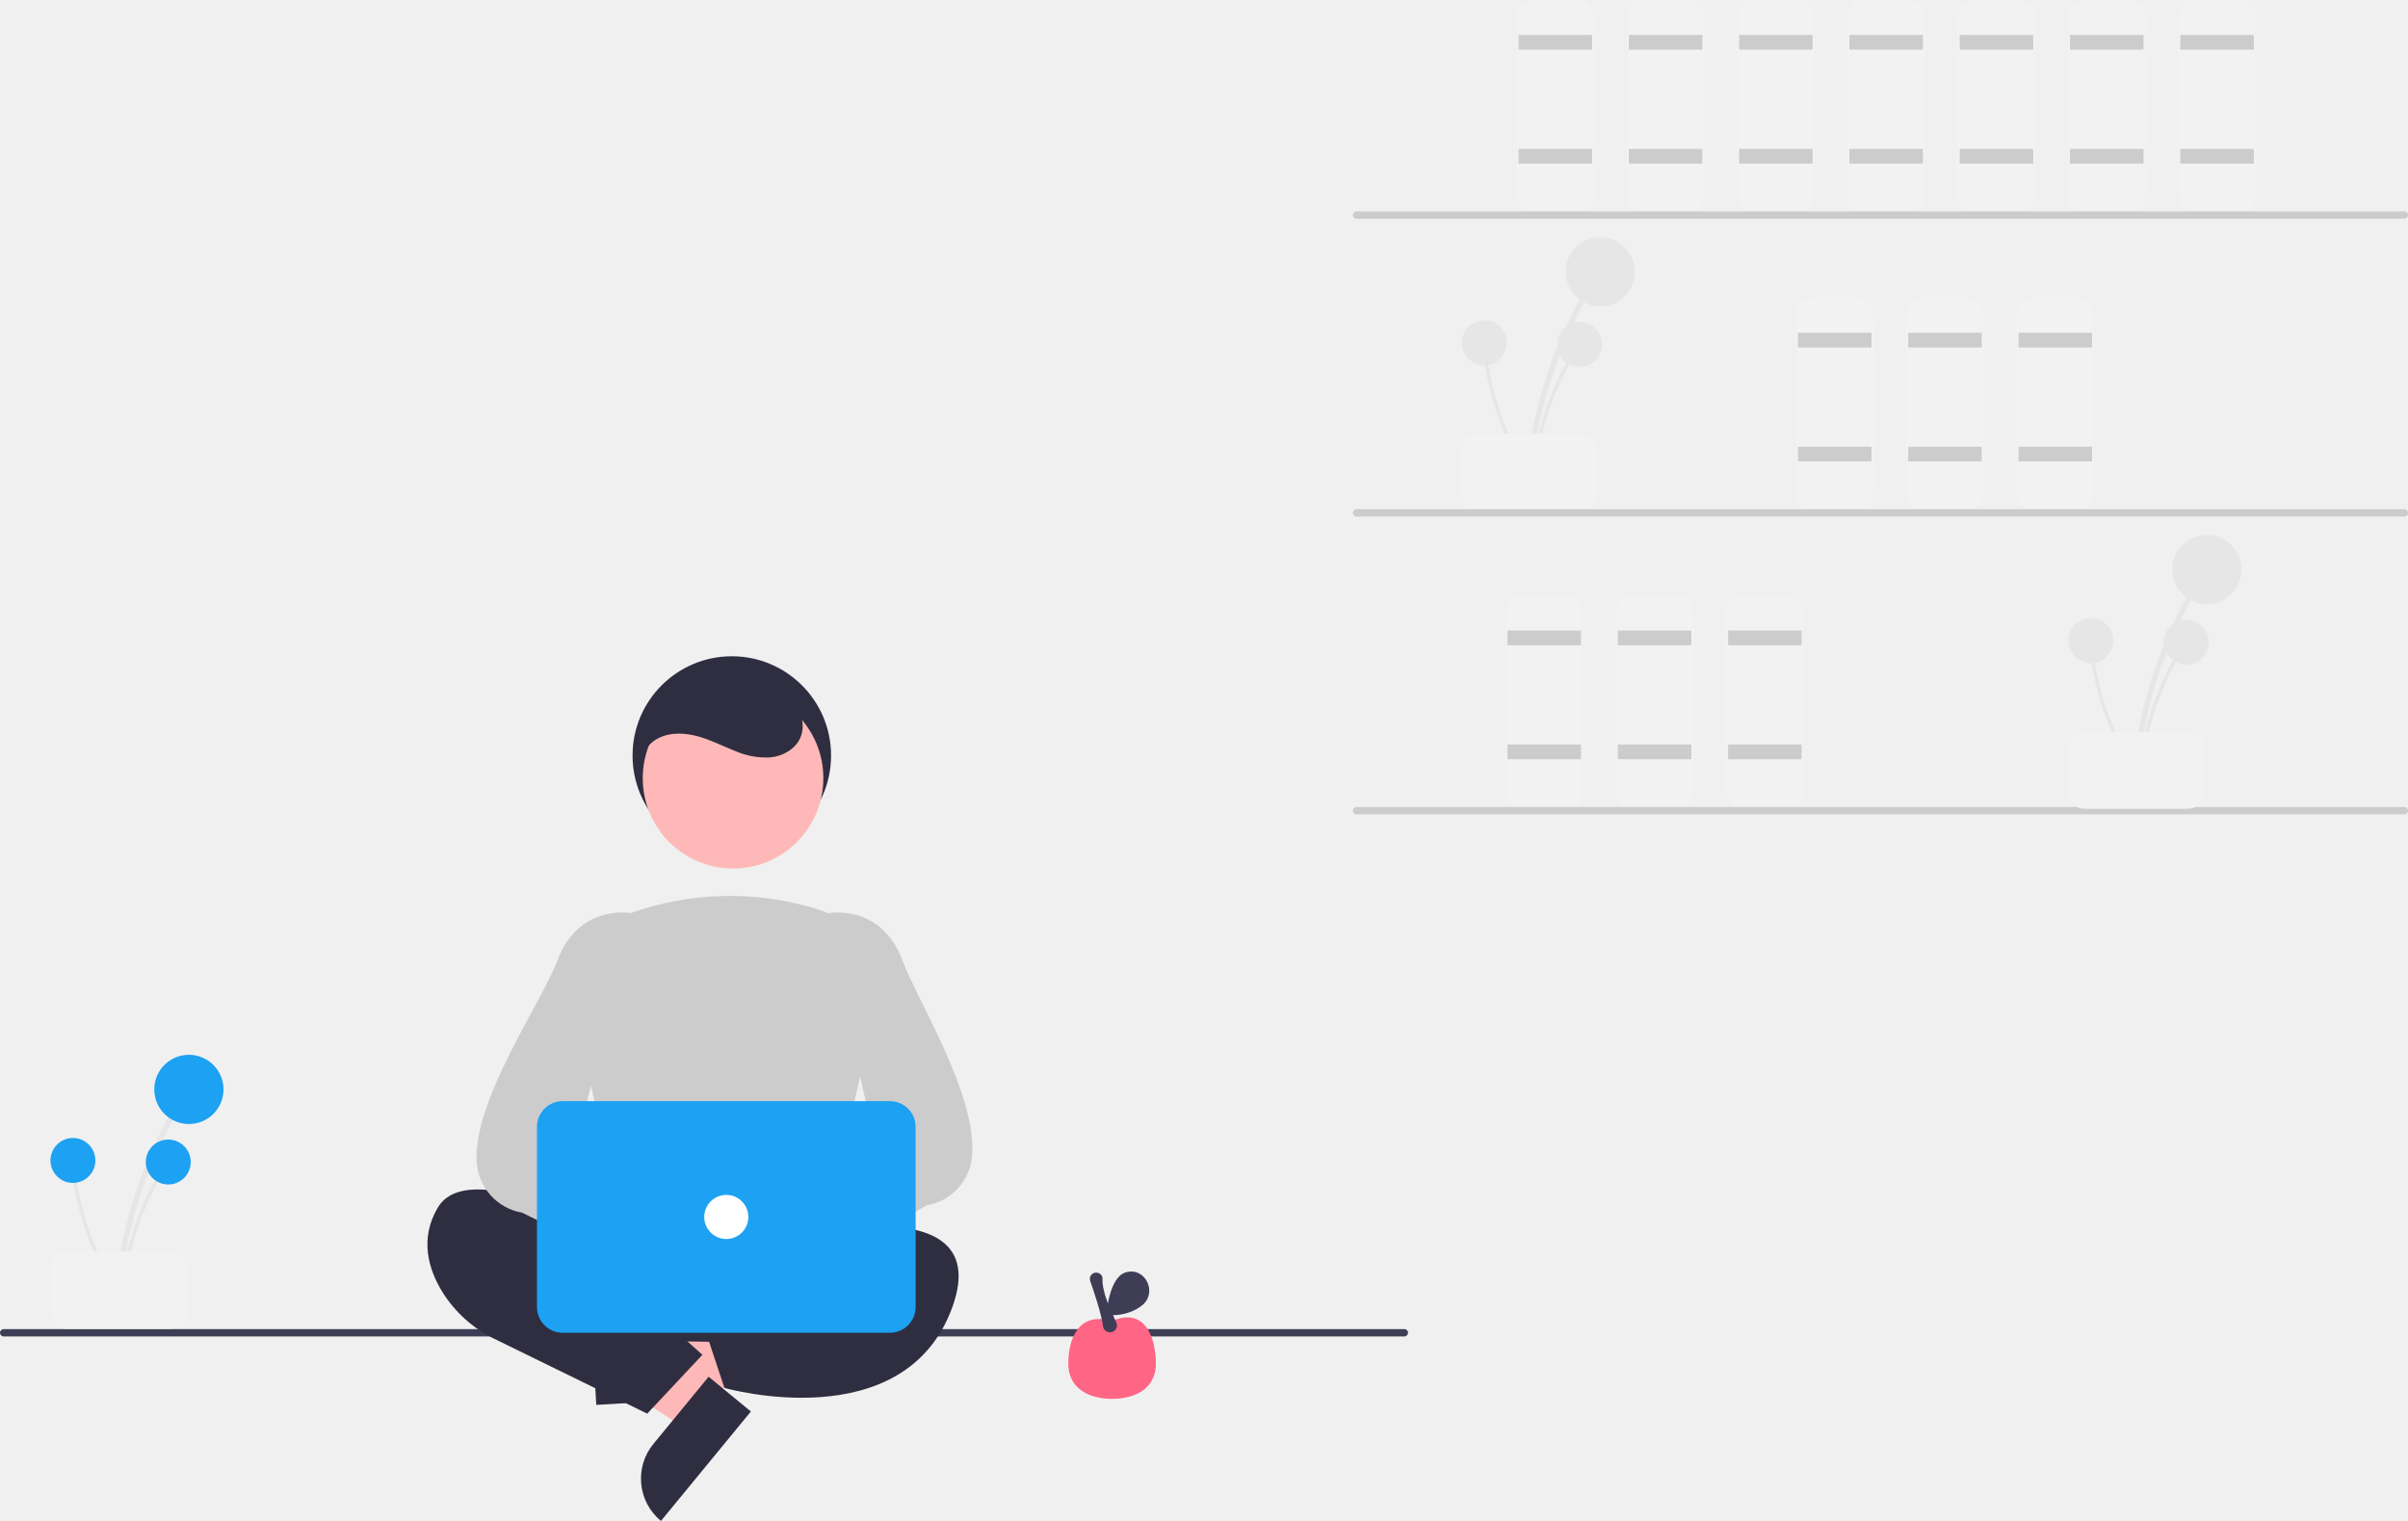
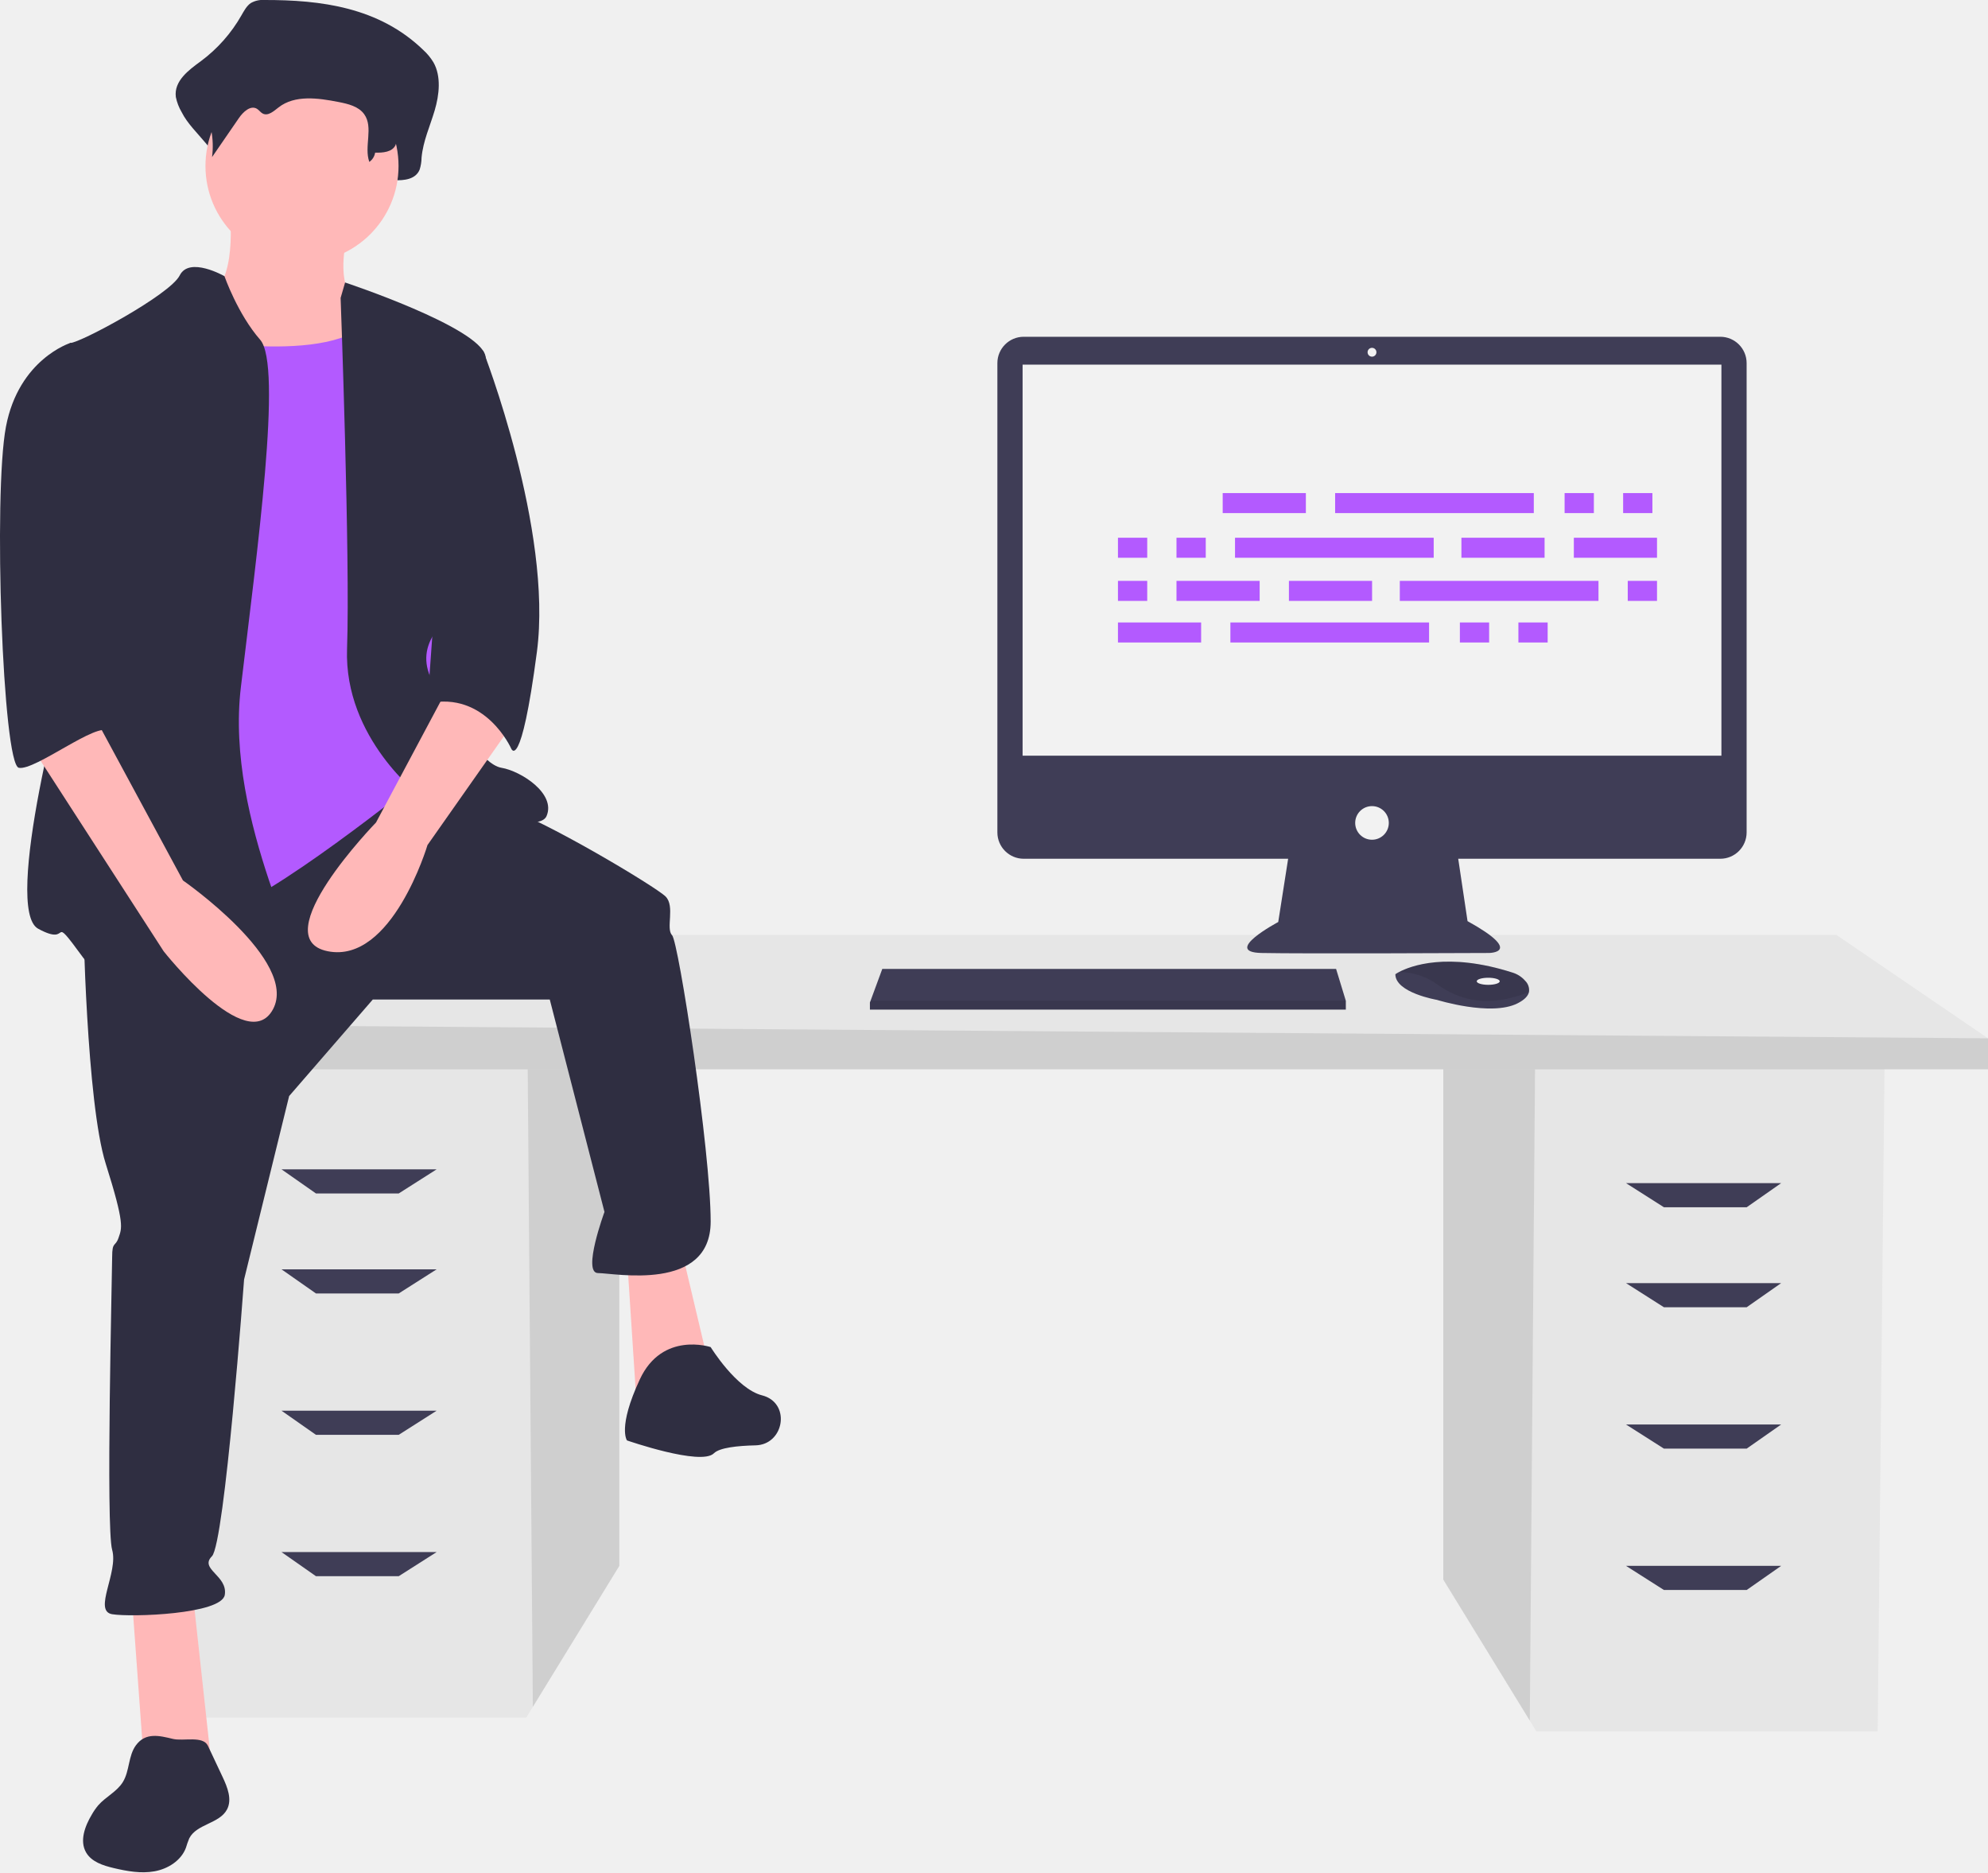
- <svg xmlns="http://www.w3.org/2000/svg" data-name="Layer 1" width="655" height="413.68" viewBox="0 0 655 413.68">
-   <path d="M689.063,372.583a122.041,122.041,0,0,1,10.101-38.517q2.28-5.092,5.018-9.961a.744.744,0,0,0-1.284-.75,123.729,123.729,0,0,0-13.768,37.982q-1.034,5.584-1.554,11.246c-.088.952,1.399.946,1.486,0Z" transform="translate(-272.5 -243.1602)" fill="#e6e6e6" />
-   <circle cx="435.282" cy="73.914" r="9.414" fill="#e6e6e6" />
-   <path d="M690.026,372.833a79.174,79.174,0,0,1,6.553-24.988q1.479-3.304,3.255-6.462a.483.483,0,0,0-.833-.487,80.268,80.268,0,0,0-8.932,24.641q-.671,3.622-1.008,7.296c-.057.618.908.614.964,0Z" transform="translate(-272.5 -243.1602)" fill="#e6e6e6" />
-   <circle cx="429.67" cy="93.662" r="6.108" fill="#e6e6e6" />
-   <path d="M688.809,372.257a79.174,79.174,0,0,1-10.202-23.733q-.866-3.515-1.408-7.097a.483.483,0,0,0-.956.128,80.268,80.268,0,0,0,8.113,24.922q1.699,3.269,3.693,6.373c.335.522,1.093-.074.76-.593Z" transform="translate(-272.5 -243.1602)" fill="#e6e6e6" />
-   <circle cx="403.735" cy="93.233" r="6.108" fill="#e6e6e6" />
-   <path d="M670.059,377.66v-12a4.505,4.505,0,0,1,4.5-4.5h28a4.505,4.505,0,0,1,4.5,4.5v12a4.505,4.505,0,0,1-4.5,4.5h-28A4.505,4.505,0,0,1,670.059,377.66Z" transform="translate(-272.5 -243.1602)" fill="#f2f2f2" style="isolation:isolate" />
-   <path d="M701.559,301.16h-12a4.505,4.505,0,0,1-4.5-4.5v-49a4.505,4.505,0,0,1,4.5-4.5h12a4.505,4.505,0,0,1,4.5,4.5v49A4.505,4.505,0,0,1,701.559,301.16Z" transform="translate(-272.5 -243.1602)" fill="#f2f2f2" style="isolation:isolate" />
-   <rect x="413.059" y="9.5" width="20" height="4" fill="#ccc" />
-   <rect x="413.059" y="40.5" width="20" height="4" fill="#ccc" />
-   <path d="M731.559,301.16h-12a4.505,4.505,0,0,1-4.5-4.5v-49a4.505,4.505,0,0,1,4.5-4.5h12a4.505,4.505,0,0,1,4.5,4.5v49A4.505,4.505,0,0,1,731.559,301.16Z" transform="translate(-272.5 -243.1602)" fill="#f2f2f2" style="isolation:isolate" />
-   <rect x="443.059" y="9.5" width="20" height="4" fill="#ccc" />
-   <rect x="443.059" y="40.5" width="20" height="4" fill="#ccc" />
-   <path d="M761.559,301.16h-12a4.505,4.505,0,0,1-4.5-4.5v-49a4.505,4.505,0,0,1,4.5-4.5h12a4.505,4.505,0,0,1,4.5,4.5v49A4.505,4.505,0,0,1,761.559,301.16Z" transform="translate(-272.5 -243.1602)" fill="#f2f2f2" style="isolation:isolate" />
-   <rect x="473.059" y="9.5" width="20" height="4" fill="#ccc" />
-   <rect x="473.059" y="40.5" width="20" height="4" fill="#ccc" />
-   <path d="M777.559,382.16h-12a4.505,4.505,0,0,1-4.5-4.5v-49a4.505,4.505,0,0,1,4.5-4.5h12a4.505,4.505,0,0,1,4.5,4.5v49A4.505,4.505,0,0,1,777.559,382.16Z" transform="translate(-272.5 -243.1602)" fill="#f2f2f2" style="isolation:isolate" />
-   <rect x="489.059" y="90.5" width="20" height="4" fill="#ccc" />
-   <rect x="489.059" y="121.5" width="20" height="4" fill="#ccc" />
-   <path d="M807.559,382.16h-12a4.505,4.505,0,0,1-4.5-4.5v-49a4.505,4.505,0,0,1,4.5-4.5h12a4.505,4.505,0,0,1,4.5,4.5v49A4.505,4.505,0,0,1,807.559,382.16Z" transform="translate(-272.5 -243.1602)" fill="#f2f2f2" style="isolation:isolate" />
-   <rect x="519.059" y="90.5" width="20" height="4" fill="#ccc" />
-   <rect x="519.059" y="121.5" width="20" height="4" fill="#ccc" />
-   <path d="M837.559,382.16h-12a4.505,4.505,0,0,1-4.5-4.5v-49a4.505,4.505,0,0,1,4.5-4.5h12a4.505,4.505,0,0,1,4.5,4.5v49A4.505,4.505,0,0,1,837.559,382.16Z" transform="translate(-272.5 -243.1602)" fill="#f2f2f2" style="isolation:isolate" />
-   <rect x="549.059" y="90.5" width="20" height="4" fill="#ccc" />
-   <rect x="549.059" y="121.5" width="20" height="4" fill="#ccc" />
-   <path d="M698.559,463.16h-12a4.505,4.505,0,0,1-4.5-4.5v-49a4.505,4.505,0,0,1,4.5-4.5h12a4.505,4.505,0,0,1,4.5,4.5v49A4.505,4.505,0,0,1,698.559,463.16Z" transform="translate(-272.5 -243.1602)" fill="#f2f2f2" style="isolation:isolate" />
-   <rect x="410.059" y="171.5" width="20" height="4" fill="#ccc" />
-   <rect x="410.059" y="202.5" width="20" height="4" fill="#ccc" />
-   <path d="M728.559,463.16h-12a4.505,4.505,0,0,1-4.5-4.5v-49a4.505,4.505,0,0,1,4.5-4.5h12a4.505,4.505,0,0,1,4.5,4.5v49A4.505,4.505,0,0,1,728.559,463.16Z" transform="translate(-272.5 -243.1602)" fill="#f2f2f2" style="isolation:isolate" />
-   <rect x="440.059" y="171.5" width="20" height="4" fill="#ccc" />
-   <rect x="440.059" y="202.5" width="20" height="4" fill="#ccc" />
-   <path d="M758.559,463.16h-12a4.505,4.505,0,0,1-4.5-4.5v-49a4.505,4.505,0,0,1,4.5-4.5h12a4.505,4.505,0,0,1,4.5,4.5v49A4.505,4.505,0,0,1,758.559,463.16Z" transform="translate(-272.5 -243.1602)" fill="#f2f2f2" style="isolation:isolate" />
-   <rect x="470.059" y="171.5" width="20" height="4" fill="#ccc" />
-   <rect x="470.059" y="202.5" width="20" height="4" fill="#ccc" />
-   <path d="M791.559,301.16h-12a4.505,4.505,0,0,1-4.5-4.5v-49a4.505,4.505,0,0,1,4.5-4.5h12a4.505,4.505,0,0,1,4.5,4.5v49A4.505,4.505,0,0,1,791.559,301.16Z" transform="translate(-272.5 -243.1602)" fill="#f2f2f2" style="isolation:isolate" />
-   <rect x="503.059" y="9.5" width="20" height="4" fill="#ccc" />
-   <rect x="503.059" y="40.5" width="20" height="4" fill="#ccc" />
-   <path d="M821.559,301.16h-12a4.505,4.505,0,0,1-4.5-4.5v-49a4.505,4.505,0,0,1,4.5-4.5h12a4.505,4.505,0,0,1,4.5,4.5v49A4.505,4.505,0,0,1,821.559,301.16Z" transform="translate(-272.5 -243.1602)" fill="#f2f2f2" style="isolation:isolate" />
-   <rect x="533.059" y="9.5" width="20" height="4" fill="#ccc" />
-   <rect x="533.059" y="40.5" width="20" height="4" fill="#ccc" />
-   <path d="M851.559,301.16h-12a4.505,4.505,0,0,1-4.5-4.5v-49a4.505,4.505,0,0,1,4.5-4.5h12a4.505,4.505,0,0,1,4.5,4.5v49A4.505,4.505,0,0,1,851.559,301.16Z" transform="translate(-272.5 -243.1602)" fill="#f2f2f2" style="isolation:isolate" />
-   <rect x="563.059" y="9.5" width="20" height="4" fill="#ccc" />
-   <rect x="563.059" y="40.5" width="20" height="4" fill="#ccc" />
-   <path d="M881.559,301.16h-12a4.505,4.505,0,0,1-4.5-4.5v-49a4.505,4.505,0,0,1,4.5-4.5h12a4.505,4.505,0,0,1,4.5,4.5v49A4.505,4.505,0,0,1,881.559,301.16Z" transform="translate(-272.5 -243.1602)" fill="#f2f2f2" style="isolation:isolate" />
-   <rect x="593.059" y="9.5" width="20" height="4" fill="#ccc" />
-   <rect x="593.059" y="40.5" width="20" height="4" fill="#ccc" />
-   <path d="M926.5,302.66h-285a1,1,0,0,1,0-2h285a1,1,0,0,1,0,2Z" transform="translate(-272.5 -243.1602)" fill="#ccc" />
-   <path d="M926.5,383.66h-285a1,1,0,0,1,0-2h285a1,1,0,0,1,0,2Z" transform="translate(-272.5 -243.1602)" fill="#ccc" />
-   <path d="M926.5,464.66h-285a1,1,0,0,1,0-2h285a1,1,0,0,1,0,2Z" transform="translate(-272.5 -243.1602)" fill="#ccc" />
-   <path d="M854.063,453.583a122.041,122.041,0,0,1,10.101-38.517q2.28-5.092,5.018-9.961a.744.744,0,0,0-1.284-.75,123.729,123.729,0,0,0-13.768,37.982q-1.034,5.584-1.554,11.246c-.088.952,1.399.946,1.486,0Z" transform="translate(-272.5 -243.1602)" fill="#e6e6e6" />
-   <circle cx="600.282" cy="154.914" r="9.414" fill="#e6e6e6" />
-   <path d="M855.026,453.833a79.174,79.174,0,0,1,6.553-24.988q1.479-3.304,3.255-6.462a.483.483,0,0,0-.833-.487,80.268,80.268,0,0,0-8.932,24.641q-.671,3.622-1.008,7.296c-.057.618.908.614.964,0Z" transform="translate(-272.5 -243.1602)" fill="#e6e6e6" />
-   <circle cx="594.67" cy="174.662" r="6.108" fill="#e6e6e6" />
-   <path d="M853.809,453.257a79.174,79.174,0,0,1-10.202-23.733q-.866-3.515-1.408-7.097a.483.483,0,0,0-.956.128,80.268,80.268,0,0,0,8.113,24.922q1.699,3.269,3.693,6.373c.335.522,1.093-.074.76-.593Z" transform="translate(-272.5 -243.1602)" fill="#e6e6e6" />
-   <circle cx="568.735" cy="174.233" r="6.108" fill="#e6e6e6" />
-   <path d="M835.059,458.66v-12a4.505,4.505,0,0,1,4.5-4.5h28a4.505,4.505,0,0,1,4.5,4.5v12a4.505,4.505,0,0,1-4.5,4.5h-28A4.505,4.505,0,0,1,835.059,458.66Z" transform="translate(-272.5 -243.1602)" fill="#f2f2f2" style="isolation:isolate" />
-   <path d="M654.5,606.66h-381a1,1,0,0,1,0-2h381a1,1,0,0,1,0,2Z" transform="translate(-272.5 -243.1602)" fill="#3f3d56" />
-   <circle cx="199.059" cy="205.5" r="27" fill="#2f2e41" />
-   <polygon points="173.405 378.826 172.69 366.588 219.556 358.003 220.612 376.067 173.405 378.826" fill="#ffb8b8" />
-   <path d="M436.622,598.163h23.644a0,0,0,0,1,0,0v14.887a0,0,0,0,1,0,0H421.735a0,0,0,0,1,0,0v0A14.887,14.887,0,0,1,436.622,598.163Z" transform="translate(747.3404 -113.1422) rotate(86.65462)" fill="#2f2e41" />
-   <polygon points="193.789 378.714 186.004 388.185 145.768 362.666 157.257 348.688 193.789 378.714" fill="#ffb8b8" />
-   <path d="M454.39,629.787h23.644a0,0,0,0,1,0,0v14.887a0,0,0,0,1,0,0H439.503a0,0,0,0,1,0,0v0A14.887,14.887,0,0,1,454.39,629.787Z" transform="translate(-597.3196 343.8614) rotate(-50.58212)" fill="#2f2e41" />
-   <path d="M443.887,577.83l-5.32,25.079a4,4,0,0,0,3.848,4.83l52.298.844a4,4,0,0,0,4.004-4.695l-4.575-25.922a4,4,0,0,0-3.939-3.305H447.8A4,4,0,0,0,443.887,577.83Z" transform="translate(-272.5 -243.1602)" fill="#2f2e41" />
-   <path d="M452.559,586.66s-51-32-61-15c-5,8.5-2.5,16.75,1.25,22.875a34.631,34.631,0,0,0,14.402,12.891l41.347,20.234,15-16-10-9Z" transform="translate(-272.5 -243.1602)" fill="#2f2e41" />
-   <path d="M478.559,581.66s66-19,53,17-62,22-62,22l-5-15,17-12Z" transform="translate(-272.5 -243.1602)" fill="#2f2e41" />
-   <circle cx="199.398" cy="211.665" r="24.561" fill="#ffb8b8" />
-   <path d="M473.185,585.629a131.994,131.994,0,0,1-30.257-3.986l-.292-.08-13.706-63.045a23.225,23.225,0,0,1,14.933-26.943,80.46,80.46,0,0,1,51.3-1.024h0a23.47,23.47,0,0,1,15.635,27.765l-15.308,63.195-.216.103C488.911,584.626,480.956,585.629,473.185,585.629Z" transform="translate(-272.5 -243.1602)" fill="#ccc" />
-   <path d="M454.774,590.527a10.056,10.056,0,0,1,14.475-5.312l26.987-23.425,2.442,18.408-26.001,19.422a10.11,10.11,0,0,1-17.902-9.094Z" transform="translate(-272.5 -243.1602)" fill="#ffb8b8" />
-   <path d="M480.512,595.636a4.534,4.534,0,0,1-1.296-.19,4.453,4.453,0,0,1-2.962-2.816l-3.257-9.229a4.472,4.472,0,0,1,1.302-4.902l36.769-22.074L496.573,491.763l.369-.089c.15-.037,15-3.417,21.086,12.811,4.261,11.365,20.031,36.077,18.919,52.776a14.885,14.885,0,0,1-12.322,13.728l-41.388,23.713A4.456,4.456,0,0,1,480.512,595.636Z" transform="translate(-272.5 -243.1602)" fill="#ccc" />
-   <path d="M484.636,588.333a10.056,10.056,0,0,0-14.475-5.312l-26.986-23.425-2.442,18.408,26.001,19.422a10.11,10.11,0,0,0,17.902-9.094Z" transform="translate(-272.5 -243.1602)" fill="#ffb8b8" />
-   <path d="M461.606,595.636a4.456,4.456,0,0,1-2.724-.935l-44.388-21.713a14.885,14.885,0,0,1-12.322-13.728c-1.113-16.699,17.657-43.411,21.919-54.776,6.085-16.228,20.936-12.849,21.086-12.811l.369.089L428.051,558.424l39.769,20.074a4.472,4.472,0,0,1,1.302,4.902l-3.257,9.229a4.453,4.453,0,0,1-2.962,2.816A4.535,4.535,0,0,1,461.606,595.636Z" transform="translate(-272.5 -243.1602)" fill="#ccc" />
-   <path d="M514.559,605.66h-89a7.008,7.008,0,0,1-7-7v-49a7.008,7.008,0,0,1,7-7h89a7.008,7.008,0,0,1,7,7v49A7.008,7.008,0,0,1,514.559,605.66Z" transform="translate(-272.5 -243.1602)" fill="#1da1f2" />
-   <circle cx="197.559" cy="331" r="6" fill="#fff" />
-   <path d="M447.091,453.826c-1.456-3.692.933-8.092,4.476-9.881s7.818-1.448,11.608-.27c3.185.991,6.17,2.526,9.277,3.738a20.762,20.762,0,0,0,9.753,1.737c3.314-.374,6.613-2.233,7.969-5.28,1.406-3.159.45-7.013-1.715-9.709a18.799,18.799,0,0,0-8.612-5.535c-7.308-2.574-15.748-2.65-22.532,1.093s-11.394,11.71-9.992,19.33" transform="translate(-272.5 -243.1602)" fill="#2f2e41" />
-   <path d="M305.162,594.979A122.042,122.042,0,0,1,315.263,556.461q2.28-5.092,5.018-9.961a.744.744,0,0,0-1.284-.75,123.728,123.728,0,0,0-13.768,37.982q-1.034,5.584-1.554,11.246c-.088.952,1.399.946,1.486,0Z" transform="translate(-272.5 -243.1602)" fill="#e6e6e6" />
-   <circle cx="51.381" cy="296.31" r="9.414" fill="#1da1f2" />
-   <path d="M306.125,595.229a79.174,79.174,0,0,1,6.553-24.988q1.479-3.304,3.255-6.462a.483.483,0,0,0-.833-.487,80.269,80.269,0,0,0-8.932,24.641q-.671,3.622-1.008,7.296c-.057.618.908.614.964,0Z" transform="translate(-272.5 -243.1602)" fill="#e6e6e6" />
-   <circle cx="45.769" cy="316.058" r="6.108" fill="#1da1f2" />
-   <path d="M304.908,594.652a79.174,79.174,0,0,1-10.202-23.733q-.866-3.515-1.408-7.097a.483.483,0,0,0-.956.128,80.268,80.268,0,0,0,8.113,24.922q1.699,3.269,3.693,6.373c.335.522,1.093-.074.76-.593Z" transform="translate(-272.5 -243.1602)" fill="#e6e6e6" />
-   <circle cx="19.835" cy="315.629" r="6.108" fill="#1da1f2" />
-   <path d="M286.159,600.056v-12a4.505,4.505,0,0,1,4.5-4.5h28a4.505,4.505,0,0,1,4.5,4.5v12a4.505,4.505,0,0,1-4.5,4.5h-28A4.505,4.505,0,0,1,286.159,600.056Z" transform="translate(-272.5 -243.1602)" fill="#f2f2f2" style="isolation:isolate" />
-   <path d="M586.909,614.061c0,6.577-5.332,9.567-11.909,9.567s-11.909-2.99-11.909-9.567S565.738,599.81,575,602.456C584.262,598.487,586.909,607.484,586.909,614.061Z" transform="translate(-272.5 -243.1602)" fill="#ff6584" />
-   <path d="M574.42,605.537a1.904,1.904,0,0,1-1.891-1.659c-.394-3.281-2.568-9.708-3.484-12.318l-0-.001a1.703,1.703,0,0,1,.22-1.566,1.787,1.787,0,0,1,2.663-.192,1.705,1.705,0,0,1,.468,1.276c-.179,3.351,2.263,8.765,3.735,11.694a1.908,1.908,0,0,1-1.51,2.756A1.763,1.763,0,0,1,574.42,605.537Z" transform="translate(-272.5 -243.1602)" fill="#3f3d56" />
-   <path d="M583.232,598.146c4.134-3.383.891-10.308-4.283-8.978a4.178,4.178,0,0,0-1.864.994c-3.174,2.998-3.666,10.669-3.666,10.669S579.024,601.59,583.232,598.146Z" transform="translate(-272.5 -243.1602)" fill="#3f3d56" />
+ <svg xmlns="http://www.w3.org/2000/svg" data-name="Layer 1" width="711.188" height="669.683" viewBox="0 0 711.188 669.683">
+   <polygon points="516.326 380.018 516.326 565.013 547.27 615.443 549.625 619.279 671.722 619.279 674.189 380.018 516.326 380.018" fill="#e6e6e6" />
+   <polygon points="516.326 380.018 516.326 565.013 547.27 615.443 549.169 380.018 516.326 380.018" opacity="0.1" />
+   <polygon points="221.566 375.084 221.566 560.08 190.622 610.51 188.267 614.345 66.17 614.345 63.703 375.084 221.566 375.084" fill="#e6e6e6" />
+   <polygon points="221.566 375.084 221.566 560.08 190.622 610.51 188.723 375.084 221.566 375.084" opacity="0.1" />
+   <polygon points="711.188 371.385 711.188 382.484 47.67 382.484 47.67 366.451 109.335 334.385 656.923 334.385 711.188 371.385" fill="#e6e6e6" />
+   <polygon points="711.188 371.385 711.188 382.484 47.67 382.484 47.67 366.451 711.188 371.385" opacity="0.1" />
+   <polygon points="142.635 426.883 113.035 426.883 100.702 418.25 156.201 418.25 142.635 426.883" fill="#3f3d56" />
+   <polygon points="142.635 462.649 113.035 462.649 100.702 454.016 156.201 454.016 142.635 462.649" fill="#3f3d56" />
+   <polygon points="142.635 513.215 113.035 513.215 100.702 504.581 156.201 504.581 142.635 513.215" fill="#3f3d56" />
+   <polygon points="142.635 563.78 113.035 563.78 100.702 555.147 156.201 555.147 142.635 563.78" fill="#3f3d56" />
+   <polygon points="595.257 431.816 624.857 431.816 637.19 423.183 581.691 423.183 595.257 431.816" fill="#3f3d56" />
+   <polygon points="595.257 467.582 624.857 467.582 637.19 458.949 581.691 458.949 595.257 467.582" fill="#3f3d56" />
+   <polygon points="595.257 518.148 624.857 518.148 637.19 509.515 581.691 509.515 595.257 518.148" fill="#3f3d56" />
+   <polygon points="595.257 568.713 624.857 568.713 637.19 560.08 581.691 560.08 595.257 568.713" fill="#3f3d56" />
+   <path d="M859.82,235.615H610.634a9.423,9.423,0,0,0-9.424,9.424V412.897a9.423,9.423,0,0,0,9.424,9.424h94.593l-3.544,22.626s-20.253,10.759-6.013,11.076,81.328,0,81.328,0,12.974,0-7.595-11.392l-3.334-22.31h93.75a9.423,9.423,0,0,0,9.424-9.424V245.039A9.423,9.423,0,0,0,859.82,235.615Z" transform="translate(-244.406 -115.1587)" fill="#3f3d56" />
+   <rect x="365.823" y="130.424" width="249.996" height="139.871" fill="#f2f2f2" />
+   <circle cx="490.821" cy="125.994" r="1.582" fill="#f2f2f2" />
+   <circle cx="490.821" cy="294.346" r="6.013" fill="#f2f2f2" />
+   <polygon points="481.452 357.952 481.452 361.117 311.202 361.117 311.202 358.585 311.436 357.952 315.632 346.56 477.971 346.56 481.452 357.952" fill="#3f3d56" />
+   <path d="M791.376,470.013c-.31,1.326-1.481,2.725-4.127,4.047-9.493,4.747-28.797-1.266-28.797-1.266s-14.873-2.532-14.873-9.177a11.866,11.866,0,0,1,1.304-.775c3.991-2.112,17.225-7.322,40.691.221a9.786,9.786,0,0,1,4.46,2.923A4.667,4.667,0,0,1,791.376,470.013Z" transform="translate(-244.406 -115.1587)" fill="#3f3d56" />
+   <path d="M791.376,470.013c-11.62,4.452-21.977,4.785-32.607-2.598a23.343,23.343,0,0,0-13.886-4.573c3.991-2.112,17.225-7.322,40.691.221a9.786,9.786,0,0,1,4.46,2.923A4.667,4.667,0,0,1,791.376,470.013Z" transform="translate(-244.406 -115.1587)" opacity="0.1" />
+   <ellipse cx="532.4" cy="350.99" rx="4.114" ry="1.266" fill="#f2f2f2" />
+   <polygon points="481.452 357.952 481.452 361.117 311.202 361.117 311.202 358.585 311.436 357.952 481.452 357.952" opacity="0.1" />
+   <path d="M339.068,115.159a8.554,8.554,0,0,0-4.961,1.108c-1.476,1.011-2.406,2.782-3.356,4.429a52.986,52.986,0,0,1-14.434,16.305c-4.289,3.142-9.742,7.06-9.008,12.853a17.372,17.372,0,0,0,2.091,5.426c3.957,7.987,14.754,14.159,13.692,23.273,3.931-6.581-1.327-9.835,2.604-16.416,1.872-3.134,5.124-6.672,7.951-4.704.946.659,1.568,1.841,2.553,2.419,2.351,1.38,4.853-1.258,6.934-3.126,7.177-6.443,17.383-4.755,26.314-2.747,4.216.948,8.847,2.191,11.34,6.221,3.277,5.298-3.113,11.02-4.728,17.01a3.264,3.264,0,0,0,3.503,4.062c2.68-.264,5.854-.481,6.013-1.657,3.372.12,7.503-.262,8.947-3.772a14.762,14.762,0,0,0,.693-4.293c.53-5.897,3.033-11.277,4.691-16.89s2.379-12.191-.419-17.167a19.864,19.864,0,0,0-3.666-4.456C379.94,117.67,359.063,115.136,339.068,115.159Z" transform="translate(-244.406 -115.1587)" fill="#2f2e41" />
+   <path d="M326.544,190.064s3.453,28.778-9.209,31.081,11.511,41.441,11.511,41.441l57.557,6.907-13.814-46.045s-9.209-3.453-3.453-26.476S326.544,190.064,326.544,190.064Z" transform="translate(-244.406 -115.1587)" fill="#ffb8b8" />
+   <polygon points="47.028 569.318 51.633 632.631 75.806 632.631 68.9 569.318 47.028 569.318" fill="#ffb8b8" />
+   <polygon points="224.303 449.6 227.756 502.552 254.233 491.041 243.872 447.298 224.303 449.6" fill="#ffb8b8" />
+   <path d="M274.167,442.738s1.151,66.766,8.058,88.637,5.756,23.023,4.605,26.476-2.302,1.151-2.302,6.907-2.302,96.695,0,104.753-6.907,21.872,0,23.023,39.139,0,40.29-6.907-9.209-9.209-4.605-13.814,11.511-98.998,11.511-98.998l16.116-65.615,29.93-34.534H441.082l19.569,75.975s-8.058,21.872-2.302,21.872,40.29,6.907,40.29-18.418S487.127,451.947,484.825,449.645s1.151-10.36-2.302-13.814-43.743-27.627-58.708-32.232S387.857,393.515,387.857,393.515Z" transform="translate(-244.406 -115.1587)" fill="#2f2e41" />
+   <path d="M498.639,596.991s-17.267-5.756-25.325,11.511-4.605,21.872-4.605,21.872,26.476,9.209,31.081,4.605c2.003-2.003,8.365-2.699,14.913-2.846,9.973-.224,12.626-14.333,3.207-17.619q-.421-.147-.853-.255C507.848,611.955,498.639,596.991,498.639,596.991Z" transform="translate(-244.406 -115.1587)" fill="#2f2e41" />
+   <circle cx="108.038" cy="59.365" r="34.534" fill="#ffb8b8" />
+   <path d="M307.55,235.534s56.406,11.511,70.219-6.907,19.569,51.801,19.569,51.801l6.907,73.673-10.36,40.29s-54.103,43.743-71.37,47.197-43.743,5.756-43.743,5.756,8.058-127.776,8.058-130.078S307.55,235.534,307.55,235.534Z" transform="translate(-244.406 -115.1587)" fill="#b35aff" />
+   <path d="M324.704,213.945s-12.55-7.189-16.003-.282S273.016,237.836,269.562,237.836s6.907,95.544,2.302,107.056S245.389,440.436,258.051,447.343s3.453-6.907,16.116,10.36,74.824,17.267,78.277,10.36-27.627-58.708-21.872-107.056,14.965-115.114,6.907-124.323S324.704,213.945,324.704,213.945Z" transform="translate(-244.406 -115.1587)" fill="#2f2e41" />
+   <path d="M366.258,221.72l1.603-5.518s47.895,15.878,50.198,26.238,1.151,82.882-6.907,88.637-19.569,14.965-11.511,28.778,17.267,28.778,24.174,29.93,19.569,9.209,16.116,17.267-44.894-6.907-44.894-6.907-27.627-20.72-26.476-52.952S366.258,221.72,366.258,221.72Z" transform="translate(-244.406 -115.1587)" fill="#2f2e41" />
+   <path d="M406.548,357.554l-27.627,51.801s-40.29,41.441-17.267,46.045,35.685-37.987,35.685-37.987l29.93-42.592Z" transform="translate(-244.406 -115.1587)" fill="#ffb8b8" />
+   <path d="M340.75,124.195a7.838,7.838,0,0,0-4.039.783,9.413,9.413,0,0,0-2.732,3.131,39.773,39.773,0,0,1-11.75,11.524c-3.491,2.221-7.93,4.99-7.333,9.084a11.359,11.359,0,0,0,1.702,3.835,30.163,30.163,0,0,1,3.665,18.801l9.6-13.954c1.524-2.215,4.171-4.715,6.472-3.324.77.466,1.276,1.301,2.078,1.71,1.914.975,3.95-.889,5.644-2.21,5.842-4.554,14.15-3.361,21.421-1.942,3.432.67,7.202,1.549,9.231,4.397,3.372,4.733-.149,11.572,1.819,17.04a5.023,5.023,0,0,0,2.079-3.317c2.745.085,6.107-.185,7.283-2.666a9.188,9.188,0,0,0,.564-3.034c.432-4.168,2.469-7.971,3.819-11.938s1.937-8.616-.341-12.133a14.681,14.681,0,0,0-2.984-3.149C374.022,125.97,357.027,124.178,340.75,124.195Z" transform="translate(-244.406 -115.1587)" fill="#2f2e41" />
+   <path d="M406.548,237.836l10.725,2.847s24.96,63.919,19.204,107.662-9.209,34.534-9.209,34.534-9.209-20.72-29.93-16.116Z" transform="translate(-244.406 -115.1587)" fill="#2f2e41" />
+   <path d="M293.029,739.422c-2.776,3.772-2.219,9.165-4.678,13.151-2.131,3.455-6.148,5.267-8.814,8.329a22.326,22.326,0,0,0-2.266,3.26c-2.473,4.143-4.483,9.452-2.048,13.616,1.959,3.35,6.078,4.66,9.855,5.552,4.774,1.128,9.734,2.031,14.564,1.169s9.549-3.819,11.271-8.412a32.5,32.5,0,0,1,1.205-3.401c2.617-5.153,10.827-5.209,13.506-10.33,1.875-3.584.151-7.916-1.571-11.576l-5.261-11.177c-1.746-3.709-8.824-1.576-12.513-2.465C301.465,735.978,296.491,734.701,293.029,739.422Z" transform="translate(-244.406 -115.1587)" fill="#2f2e41" />
+   <path d="M254.598,380.577l48.348,74.824s29.93,37.987,39.139,20.72-32.232-46.045-32.232-46.045L278.772,372.519Z" transform="translate(-244.406 -115.1587)" fill="#ffb8b8" />
+   <path d="M278.772,240.138,269.562,237.836s-18.418,5.756-23.023,29.93-1.151,120.869,4.605,122.02,28.427-16.837,32.056-13.023-7.882-15.756-4.429-26.116S278.772,240.138,278.772,240.138Z" transform="translate(-244.406 -115.1587)" fill="#2f2e41" />
+   <g id="f3c2397c-d780-4cc6-97d8-1503d8277a2c" data-name="Group 13">
+     <rect id="ad41612f-86f7-46b2-a964-3a5da7bcf3cf" data-name="Rectangle 55" x="437.407" y="176.363" width="29.752" height="7.163" fill="#b35aff" />
+     <rect id="b9a0b375-cc2a-4c59-8850-661af54e4f62" data-name="Rectangle 56" x="559.722" y="176.363" width="10.468" height="7.163" fill="#b35aff" />
+     <rect id="e174c2ab-9bc5-41ec-b37c-b06fbf8a9878" data-name="Rectangle 57" x="580.659" y="176.363" width="10.468" height="7.163" fill="#b35aff" />
+     <rect id="ba2479ac-4c7d-43b4-a028-73b1e20e4002" data-name="Rectangle 58" x="477.628" y="176.363" width="71.075" height="7.163" fill="#b35aff" />
+     <rect id="ac60ef86-00f2-480b-8171-28b6fdfc1958" data-name="Rectangle 59" x="399.941" y="222.644" width="29.752" height="7.163" fill="#b35aff" />
+     <rect id="b3d8298d-cd65-487a-8b19-4cee946356e7" data-name="Rectangle 60" x="522.256" y="222.644" width="10.468" height="7.163" fill="#b35aff" />
+     <rect id="ed27f15f-f0c4-4569-8330-a6688f8e356c" data-name="Rectangle 61" x="543.193" y="222.644" width="10.468" height="7.163" fill="#b35aff" />
+     <rect id="f685c005-adaf-4d60-acda-005b037d82a6" data-name="Rectangle 62" x="440.162" y="222.644" width="71.075" height="7.163" fill="#b35aff" />
+     <rect id="eca7c7fc-83f8-48ca-a588-6606db47af3f" data-name="Rectangle 63" x="522.807" y="192.341" width="29.752" height="7.163" fill="#b35aff" />
+     <rect id="a71b5b2f-f8b9-481d-a301-5e3357e5fe42" data-name="Rectangle 64" x="563.028" y="192.341" width="29.752" height="7.163" fill="#b35aff" />
+     <rect id="abb3a25a-f854-41fc-8391-e6ad9fbe2417" data-name="Rectangle 66" x="399.941" y="192.341" width="10.468" height="7.163" fill="#b35aff" />
+     <rect id="add2b425-b775-4eb5-9c25-8c4c14f957c9" data-name="Rectangle 67" x="420.878" y="192.341" width="10.468" height="7.163" fill="#b35aff" />
+     <rect id="b7159612-3b84-4b0b-a885-612eaab04c06" data-name="Rectangle 68" x="441.815" y="192.341" width="71.075" height="7.163" fill="#b35aff" />
+     <rect id="edfc7301-4de5-47dc-80e2-1ae2da982d6d" data-name="Rectangle 69" x="461.099" y="207.768" width="29.752" height="7.163" fill="#b35aff" />
+     <rect id="e1009f91-6275-4375-80fa-0d778e331fdc" data-name="Rectangle 70" x="420.878" y="207.768" width="29.752" height="7.163" fill="#b35aff" />
+     <rect id="a060fb9f-1f1a-4862-9a69-16dd49199e18" data-name="Rectangle 71" x="399.941" y="207.768" width="10.468" height="7.163" fill="#b35aff" />
+     <rect id="b6754d5f-104f-449c-b9a9-cf9ac82bf5fe" data-name="Rectangle 73" x="582.312" y="207.768" width="10.468" height="7.163" fill="#b35aff" />
+     <rect id="e6ed1ccd-2cfd-450f-a339-07df3a1ee6bb" data-name="Rectangle 74" x="500.768" y="207.768" width="71.075" height="7.163" fill="#b35aff" />
+   </g>
</svg>
